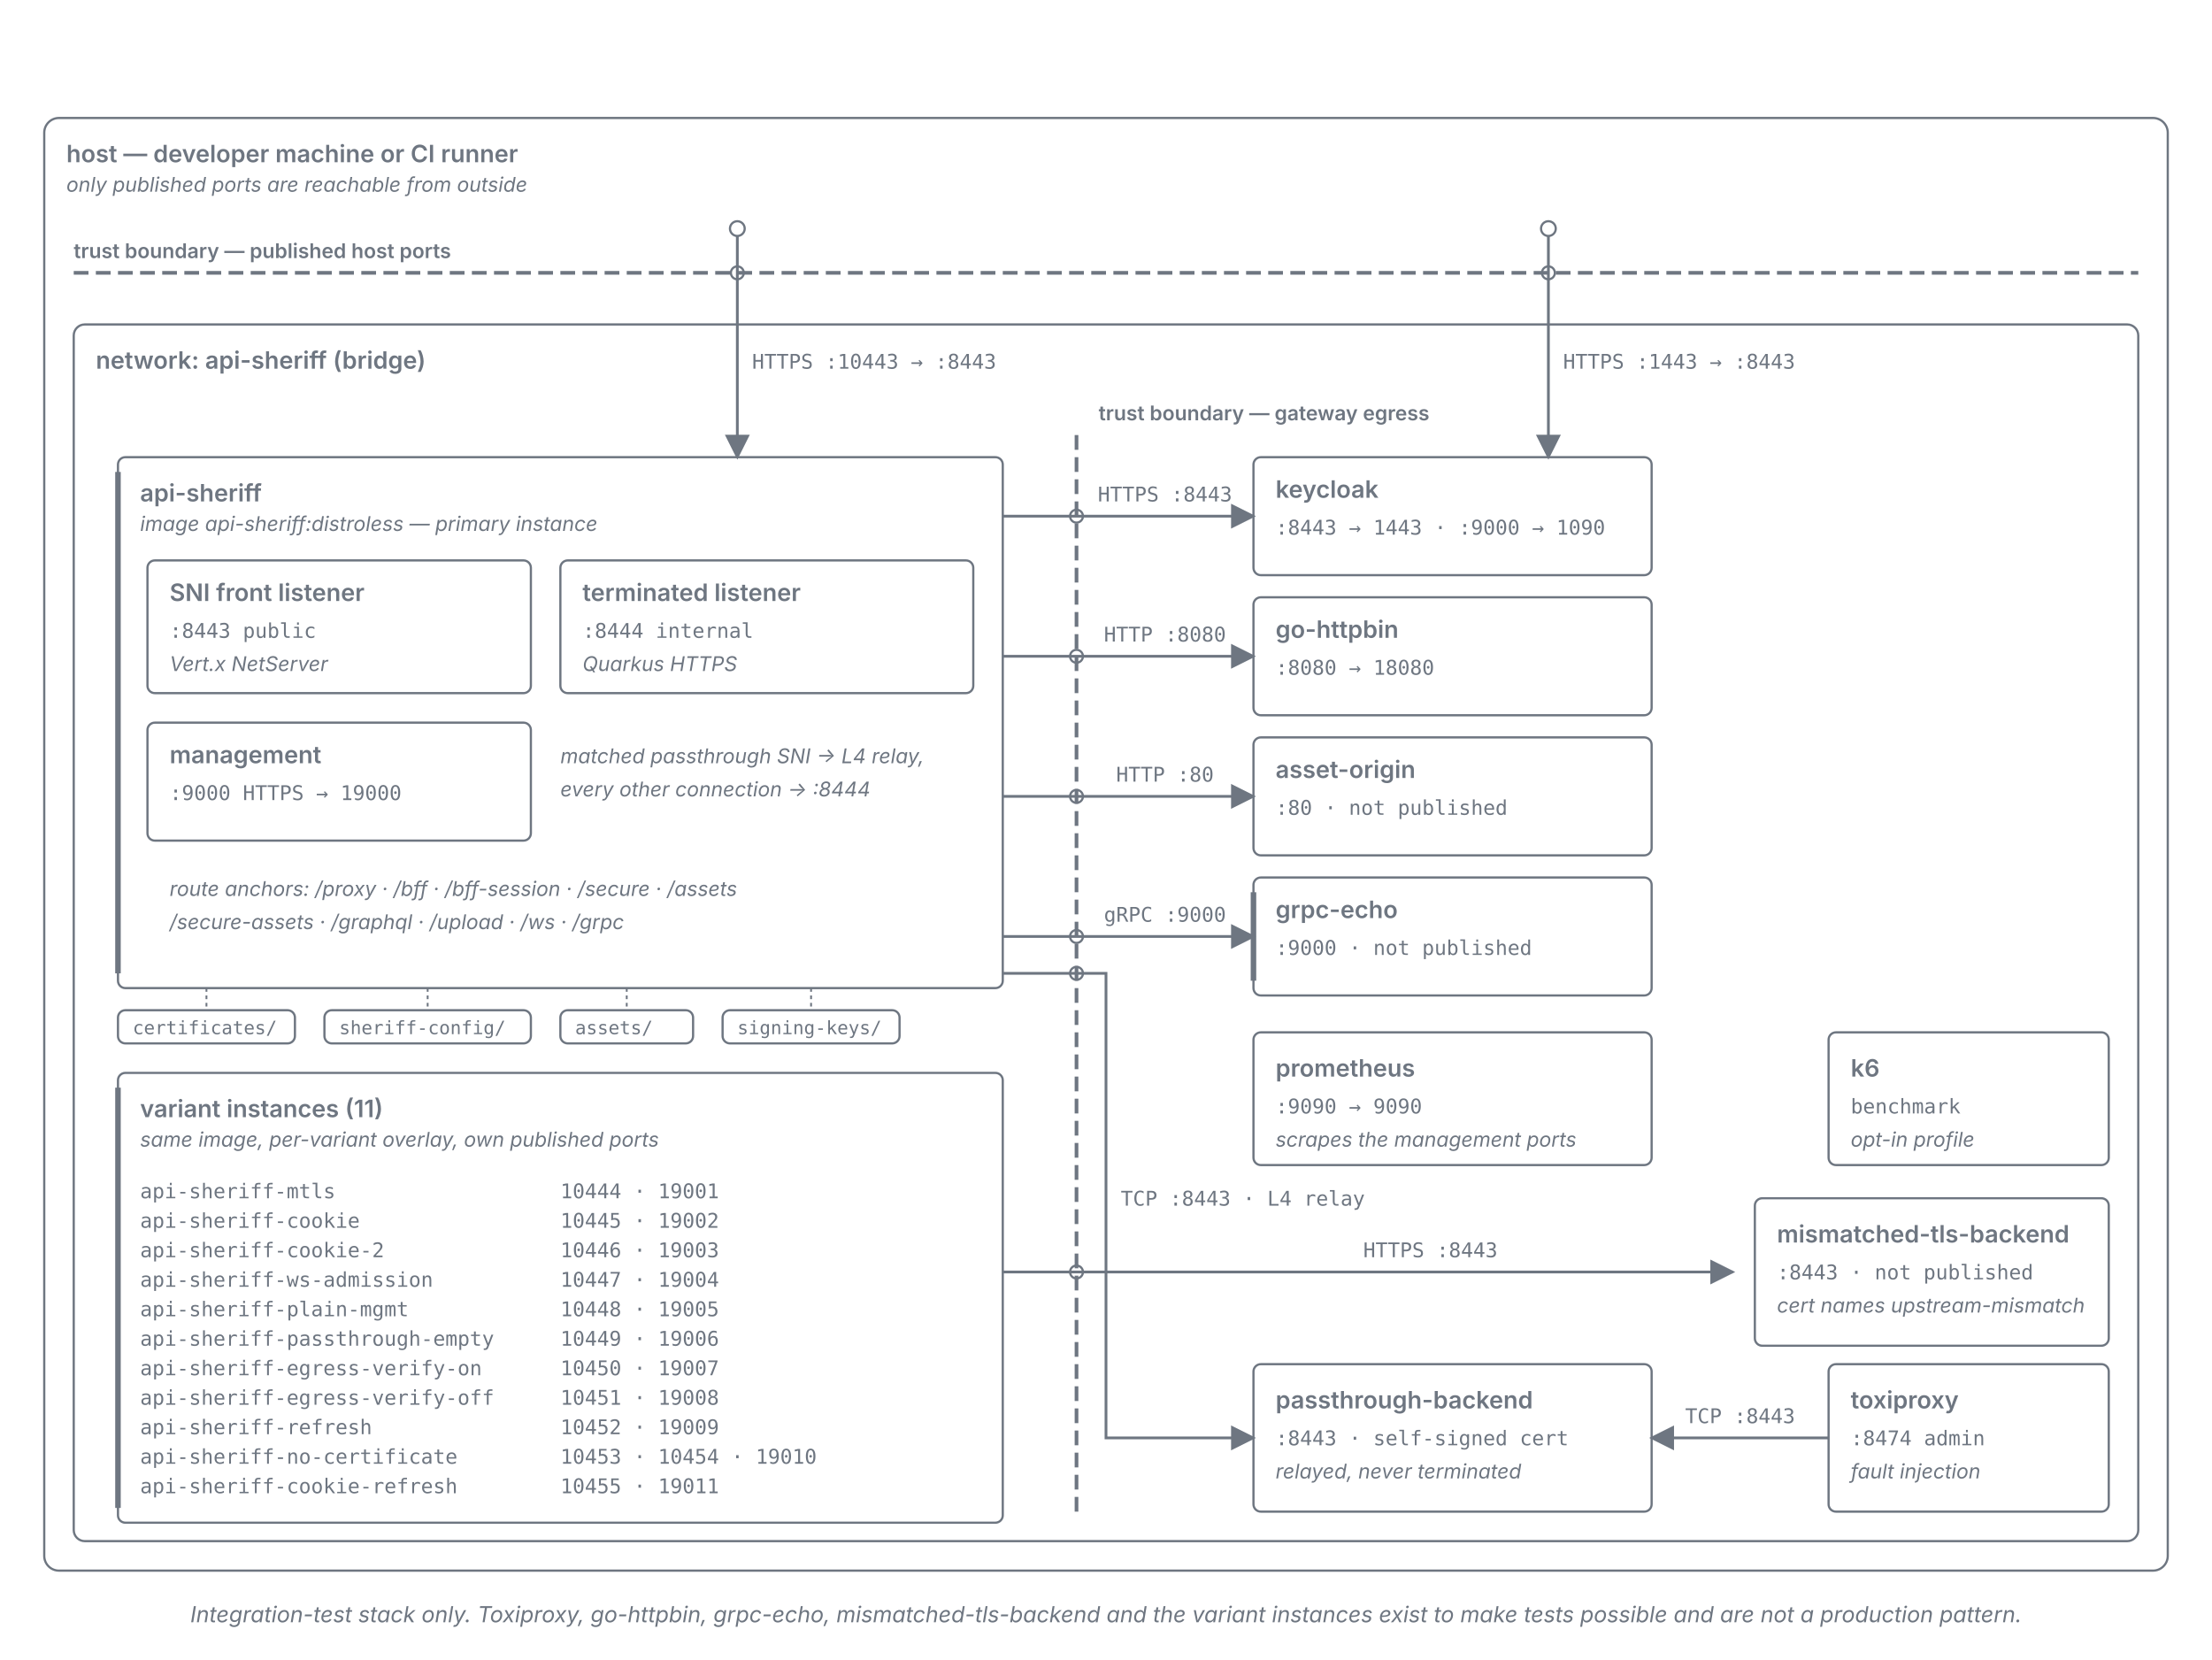
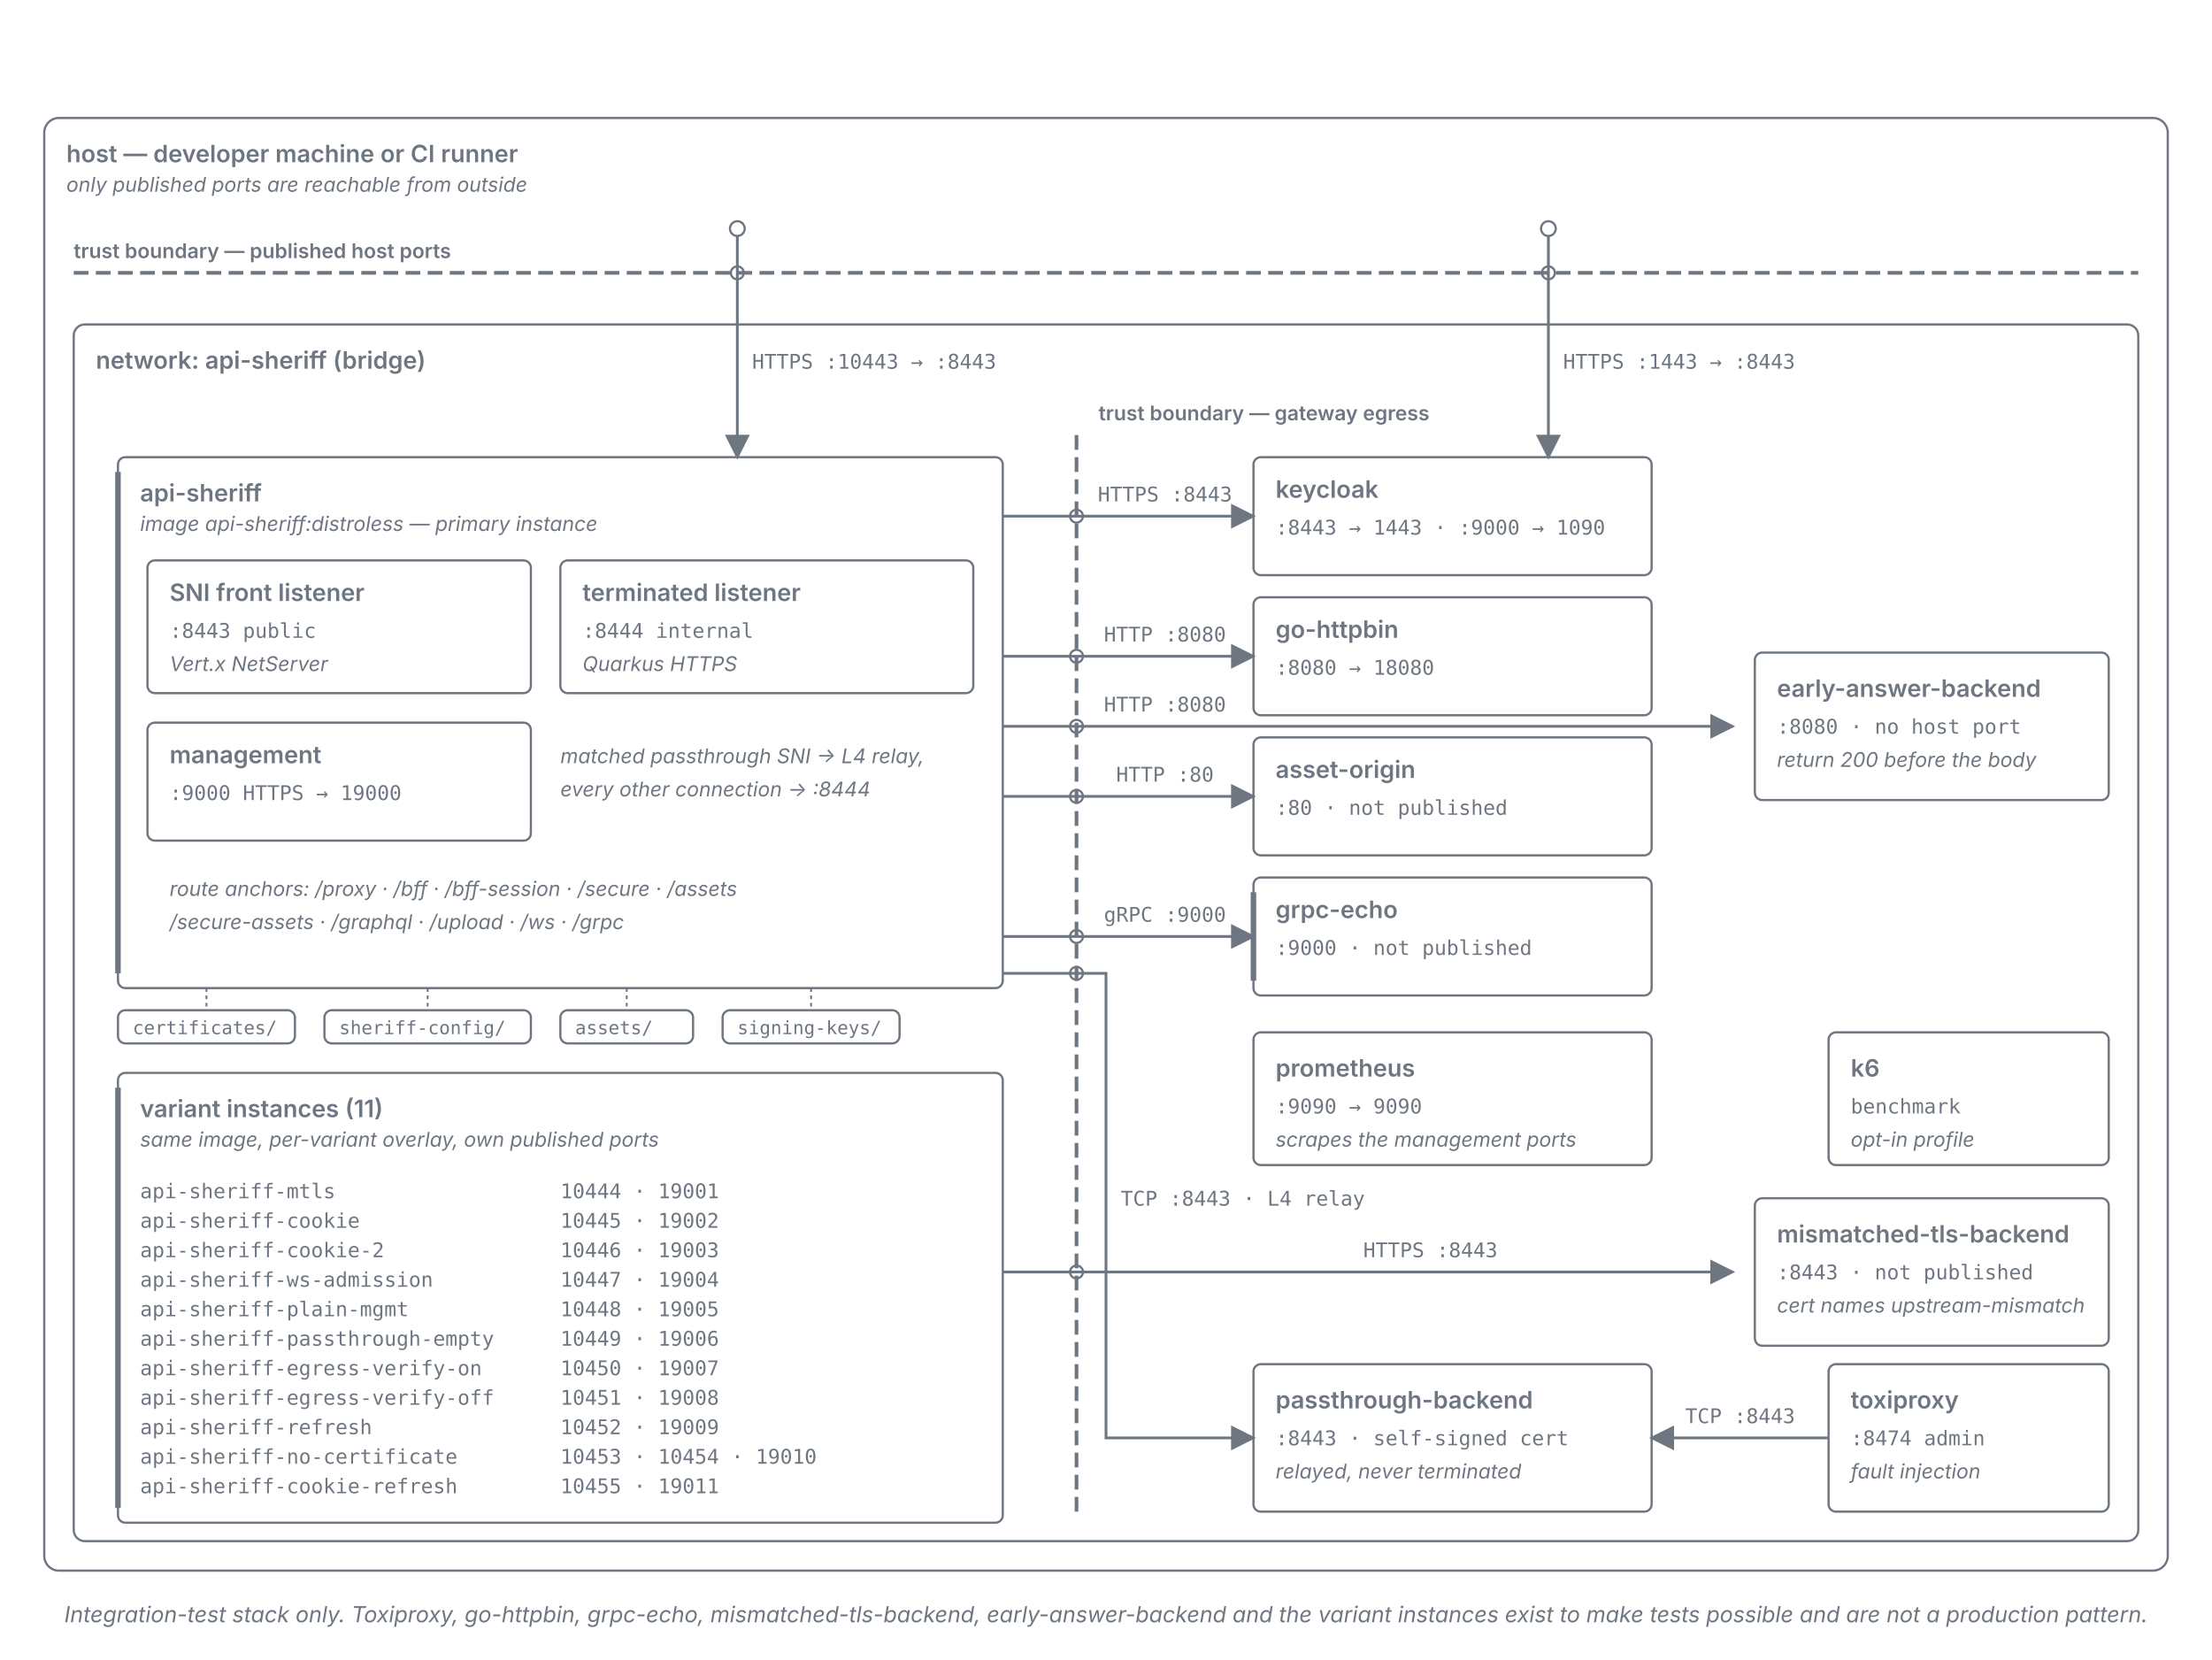
<svg xmlns="http://www.w3.org/2000/svg" viewBox="0 0 1200 900" role="img" aria-labelledby="title desc" font-family="ui-sans-serif, -apple-system, system-ui, 'Segoe UI', sans-serif">
  <defs>
    <marker id="arrow" viewBox="0 0 10 10" refX="9" refY="5" markerWidth="9" markerHeight="9" orient="auto">
      <path d="M0,0 L10,5 L0,10 z" class="arrow-fill" />
    </marker>
    <style>
      .stroke      { stroke: #6e7681; stroke-width: 1.2; fill: none; }
      .encl        { font-size: 13px; font-weight: 600; fill: #6e7681; }
      .encl-sub    { font-size: 11px; fill: #6e7681; font-style: italic; }
      .item        { font-size: 11px; fill: #6e7681; font-family: ui-monospace, "SF Mono", Menlo, Consolas, monospace; }
      .own-bar     { stroke: #6e7681; stroke-width: 3; }
      .trust       { stroke: #6e7681; stroke-width: 2; stroke-dasharray: 8 4; fill: none; }
      .trust-lbl   { font-size: 11px; font-weight: 600; fill: #6e7681; }
      .trust-cross { stroke: #6e7681; stroke-width: 1.2; fill: none; }
      .arrow       { stroke: #6e7681; stroke-width: 1.5; fill: none; }
      .arrow-fill  { fill: #6e7681; }
      .edge-lbl    { font-size: 11px; fill: #6e7681; text-anchor: middle; font-family: ui-monospace, "SF Mono", Menlo, Consolas, monospace; }
      .edge-lbl-l  { font-size: 11px; fill: #6e7681; font-family: ui-monospace, "SF Mono", Menlo, Consolas, monospace; }
      .mount-stem  { stroke: #6e7681; stroke-width: 1; stroke-dasharray: 2 2; fill: none; }
      .mount       { font-size: 10px; fill: #6e7681; font-family: ui-monospace, "SF Mono", Menlo, Consolas, monospace; }
      .caption     { font-size: 12px; fill: #6e7681; text-anchor: middle; font-style: italic; }
    </style>
  </defs>
  <rect class="stroke" x="24" y="64" width="1152" height="788" rx="8" />
  <text x="36" y="88" class="encl">host — developer machine or CI runner</text>
  <text x="36" y="104" class="encl-sub">only published ports are reachable from outside</text>
  <circle class="stroke" cx="400" cy="124" r="4" />
  <circle class="stroke" cx="840" cy="124" r="4" />
  <line class="trust" x1="40" y1="148" x2="1160" y2="148" />
  <text x="40" y="140" class="trust-lbl">trust boundary — published host ports</text>
  <rect class="stroke" x="40" y="176" width="1120" height="660" rx="6" />
  <text x="52" y="200" class="encl">network: api-sheriff (bridge)</text>
  <line class="trust" x1="584" y1="236" x2="584" y2="820" />
  <text x="596" y="228" class="trust-lbl">trust boundary — gateway egress</text>
  <line class="arrow" x1="400" y1="128" x2="400" y2="248" marker-end="url(#arrow)" />
  <text x="408" y="200" class="edge-lbl-l">HTTPS :10443 → :8443</text>
  <circle class="trust-cross" cx="400" cy="148" r="3.5" />
  <line class="arrow" x1="840" y1="128" x2="840" y2="248" marker-end="url(#arrow)" />
  <text x="848" y="200" class="edge-lbl-l">HTTPS :1443 → :8443</text>
  <circle class="trust-cross" cx="840" cy="148" r="3.5" />
  <rect class="stroke" x="64" y="248" width="480" height="288" rx="4" />
  <line class="own-bar" x1="64" y1="256" x2="64" y2="528" />
  <text x="76" y="272" class="encl">api-sheriff</text>
  <text x="76" y="288" class="encl-sub">image api-sheriff:distroless — primary instance</text>
  <rect class="stroke" x="80" y="304" width="208" height="72" rx="4" />
  <text x="92" y="326" class="encl">SNI front listener</text>
  <text x="92" y="346" class="item">:8443 public</text>
  <text x="92" y="364" class="encl-sub">Vert.x NetServer</text>
  <rect class="stroke" x="304" y="304" width="224" height="72" rx="4" />
  <text x="316" y="326" class="encl">terminated listener</text>
  <text x="316" y="346" class="item">:8444 internal</text>
  <text x="316" y="364" class="encl-sub">Quarkus HTTPS</text>
  <rect class="stroke" x="80" y="392" width="208" height="64" rx="4" />
  <text x="92" y="414" class="encl">management</text>
  <text x="92" y="434" class="item">:9000 HTTPS → 19000</text>
  <text x="304" y="414" class="encl-sub">matched passthrough SNI → L4 relay,</text>
  <text x="304" y="432" class="encl-sub">every other connection → :8444</text>
  <text x="92" y="486" class="encl-sub">route anchors: /proxy · /bff · /bff-session · /secure · /assets</text>
  <text x="92" y="504" class="encl-sub">/secure-assets · /graphql · /upload · /ws · /grpc</text>
  <line class="mount-stem" x1="112" y1="536" x2="112" y2="548" />
  <rect class="stroke" x="64" y="548" width="96" height="18" rx="4" />
  <text x="72" y="561" class="mount">certificates/</text>
  <line class="mount-stem" x1="232" y1="536" x2="232" y2="548" />
  <rect class="stroke" x="176" y="548" width="112" height="18" rx="4" />
  <text x="184" y="561" class="mount">sheriff-config/</text>
  <line class="mount-stem" x1="340" y1="536" x2="340" y2="548" />
  <rect class="stroke" x="304" y="548" width="72" height="18" rx="4" />
  <text x="312" y="561" class="mount">assets/</text>
  <line class="mount-stem" x1="440" y1="536" x2="440" y2="548" />
  <rect class="stroke" x="392" y="548" width="96" height="18" rx="4" />
  <text x="400" y="561" class="mount">signing-keys/</text>
  <rect class="stroke" x="64" y="582" width="480" height="244" rx="4" />
  <line class="own-bar" x1="64" y1="590" x2="64" y2="818" />
  <text x="76" y="606" class="encl">variant instances (11)</text>
  <text x="76" y="622" class="encl-sub">same image, per-variant overlay, own published ports</text>
  <text x="76" y="650" class="item">api-sheriff-mtls</text>
  <text x="76" y="666" class="item">api-sheriff-cookie</text>
  <text x="76" y="682" class="item">api-sheriff-cookie-2</text>
  <text x="76" y="698" class="item">api-sheriff-ws-admission</text>
  <text x="76" y="714" class="item">api-sheriff-plain-mgmt</text>
  <text x="76" y="730" class="item">api-sheriff-passthrough-empty</text>
  <text x="76" y="746" class="item">api-sheriff-egress-verify-on</text>
  <text x="76" y="762" class="item">api-sheriff-egress-verify-off</text>
  <text x="76" y="778" class="item">api-sheriff-refresh</text>
  <text x="76" y="794" class="item">api-sheriff-no-certificate</text>
  <text x="76" y="810" class="item">api-sheriff-cookie-refresh</text>
  <text x="304" y="650" class="item">10444 · 19001</text>
  <text x="304" y="666" class="item">10445 · 19002</text>
  <text x="304" y="682" class="item">10446 · 19003</text>
  <text x="304" y="698" class="item">10447 · 19004</text>
  <text x="304" y="714" class="item">10448 · 19005</text>
  <text x="304" y="730" class="item">10449 · 19006</text>
  <text x="304" y="746" class="item">10450 · 19007</text>
  <text x="304" y="762" class="item">10451 · 19008</text>
  <text x="304" y="778" class="item">10452 · 19009</text>
  <text x="304" y="794" class="item">10453 · 10454 · 19010</text>
  <text x="304" y="810" class="item">10455 · 19011</text>
  <rect class="stroke" x="680" y="248" width="216" height="64" rx="4" />
  <text x="692" y="270" class="encl">keycloak</text>
  <text x="692" y="290" class="item">:8443 → 1443 · :9000 → 1090</text>
  <rect class="stroke" x="680" y="324" width="216" height="64" rx="4" />
  <text x="692" y="346" class="encl">go-httpbin</text>
  <text x="692" y="366" class="item">:8080 → 18080</text>
  <rect class="stroke" x="680" y="400" width="216" height="64" rx="4" />
  <text x="692" y="422" class="encl">asset-origin</text>
  <text x="692" y="442" class="item">:80 · not published</text>
  <rect class="stroke" x="680" y="476" width="216" height="64" rx="4" />
  <line class="own-bar" x1="680" y1="484" x2="680" y2="532" />
  <text x="692" y="498" class="encl">grpc-echo</text>
  <text x="692" y="518" class="item">:9000 · not published</text>
  <line class="arrow" x1="544" y1="280" x2="680" y2="280" marker-end="url(#arrow)" />
  <text x="632" y="272" class="edge-lbl">HTTPS :8443</text>
  <circle class="trust-cross" cx="584" cy="280" r="3.5" />
  <line class="arrow" x1="544" y1="356" x2="680" y2="356" marker-end="url(#arrow)" />
  <text x="632" y="348" class="edge-lbl">HTTP :8080</text>
  <circle class="trust-cross" cx="584" cy="356" r="3.5" />
  <line class="arrow" x1="544" y1="432" x2="680" y2="432" marker-end="url(#arrow)" />
  <text x="632" y="424" class="edge-lbl">HTTP :80</text>
  <circle class="trust-cross" cx="584" cy="432" r="3.5" />
  <line class="arrow" x1="544" y1="508" x2="680" y2="508" marker-end="url(#arrow)" />
  <text x="632" y="500" class="edge-lbl">gRPC :9000</text>
  <circle class="trust-cross" cx="584" cy="508" r="3.5" />
+   <rect class="stroke" x="952" y="354" width="192" height="80" rx="4" />
+   <text x="964" y="378" class="encl">early-answer-backend</text>
+   <text x="964" y="398" class="item">:8080 · no host port</text>
+   <text x="964" y="416" class="encl-sub">return 200 before the body</text>
+   <line class="arrow" x1="544" y1="394" x2="940" y2="394" marker-end="url(#arrow)" />
+   <text x="632" y="386" class="edge-lbl">HTTP :8080</text>
+   <circle class="trust-cross" cx="584" cy="394" r="3.5" />
  <rect class="stroke" x="680" y="560" width="216" height="72" rx="4" />
  <text x="692" y="584" class="encl">prometheus</text>
  <text x="692" y="604" class="item">:9090 → 9090</text>
  <text x="692" y="622" class="encl-sub">scrapes the management ports</text>
  <rect class="stroke" x="992" y="560" width="152" height="72" rx="4" />
  <text x="1004" y="584" class="encl">k6</text>
  <text x="1004" y="604" class="item">benchmark</text>
  <text x="1004" y="622" class="encl-sub">opt-in profile</text>
  <rect class="stroke" x="680" y="740" width="216" height="80" rx="4" />
  <text x="692" y="764" class="encl">passthrough-backend</text>
  <text x="692" y="784" class="item">:8443 · self-signed cert</text>
  <text x="692" y="802" class="encl-sub">relayed, never terminated</text>
  <rect class="stroke" x="952" y="650" width="192" height="80" rx="4" />
  <text x="964" y="674" class="encl">mismatched-tls-backend</text>
  <text x="964" y="694" class="item">:8443 · not published</text>
  <text x="964" y="712" class="encl-sub">cert names upstream-mismatch</text>
  <line class="arrow" x1="544" y1="690" x2="940" y2="690" marker-end="url(#arrow)" />
  <text x="776" y="682" class="edge-lbl">HTTPS :8443</text>
  <circle class="trust-cross" cx="584" cy="690" r="3.5" />
  <rect class="stroke" x="992" y="740" width="152" height="80" rx="4" />
  <text x="1004" y="764" class="encl">toxiproxy</text>
  <text x="1004" y="784" class="item">:8474 admin</text>
  <text x="1004" y="802" class="encl-sub">fault injection</text>
  <polyline class="arrow" points="544,528 600,528 600,780 680,780" marker-end="url(#arrow)" />
  <text x="608" y="654" class="edge-lbl-l">TCP :8443 · L4 relay</text>
  <circle class="trust-cross" cx="584" cy="528" r="3.5" />
  <line class="arrow" x1="992" y1="780" x2="896" y2="780" marker-end="url(#arrow)" />
  <text x="944" y="772" class="edge-lbl">TCP :8443</text>
-   <text x="600" y="880" class="caption">Integration-test stack only. Toxiproxy, go-httpbin, grpc-echo, mismatched-tls-backend and the variant instances exist to make tests possible and are not a production pattern.</text>
+   <text x="600" y="880" class="caption">Integration-test stack only. Toxiproxy, go-httpbin, grpc-echo, mismatched-tls-backend, early-answer-backend and the variant instances exist to make tests possible and are not a production pattern.</text>
</svg>
